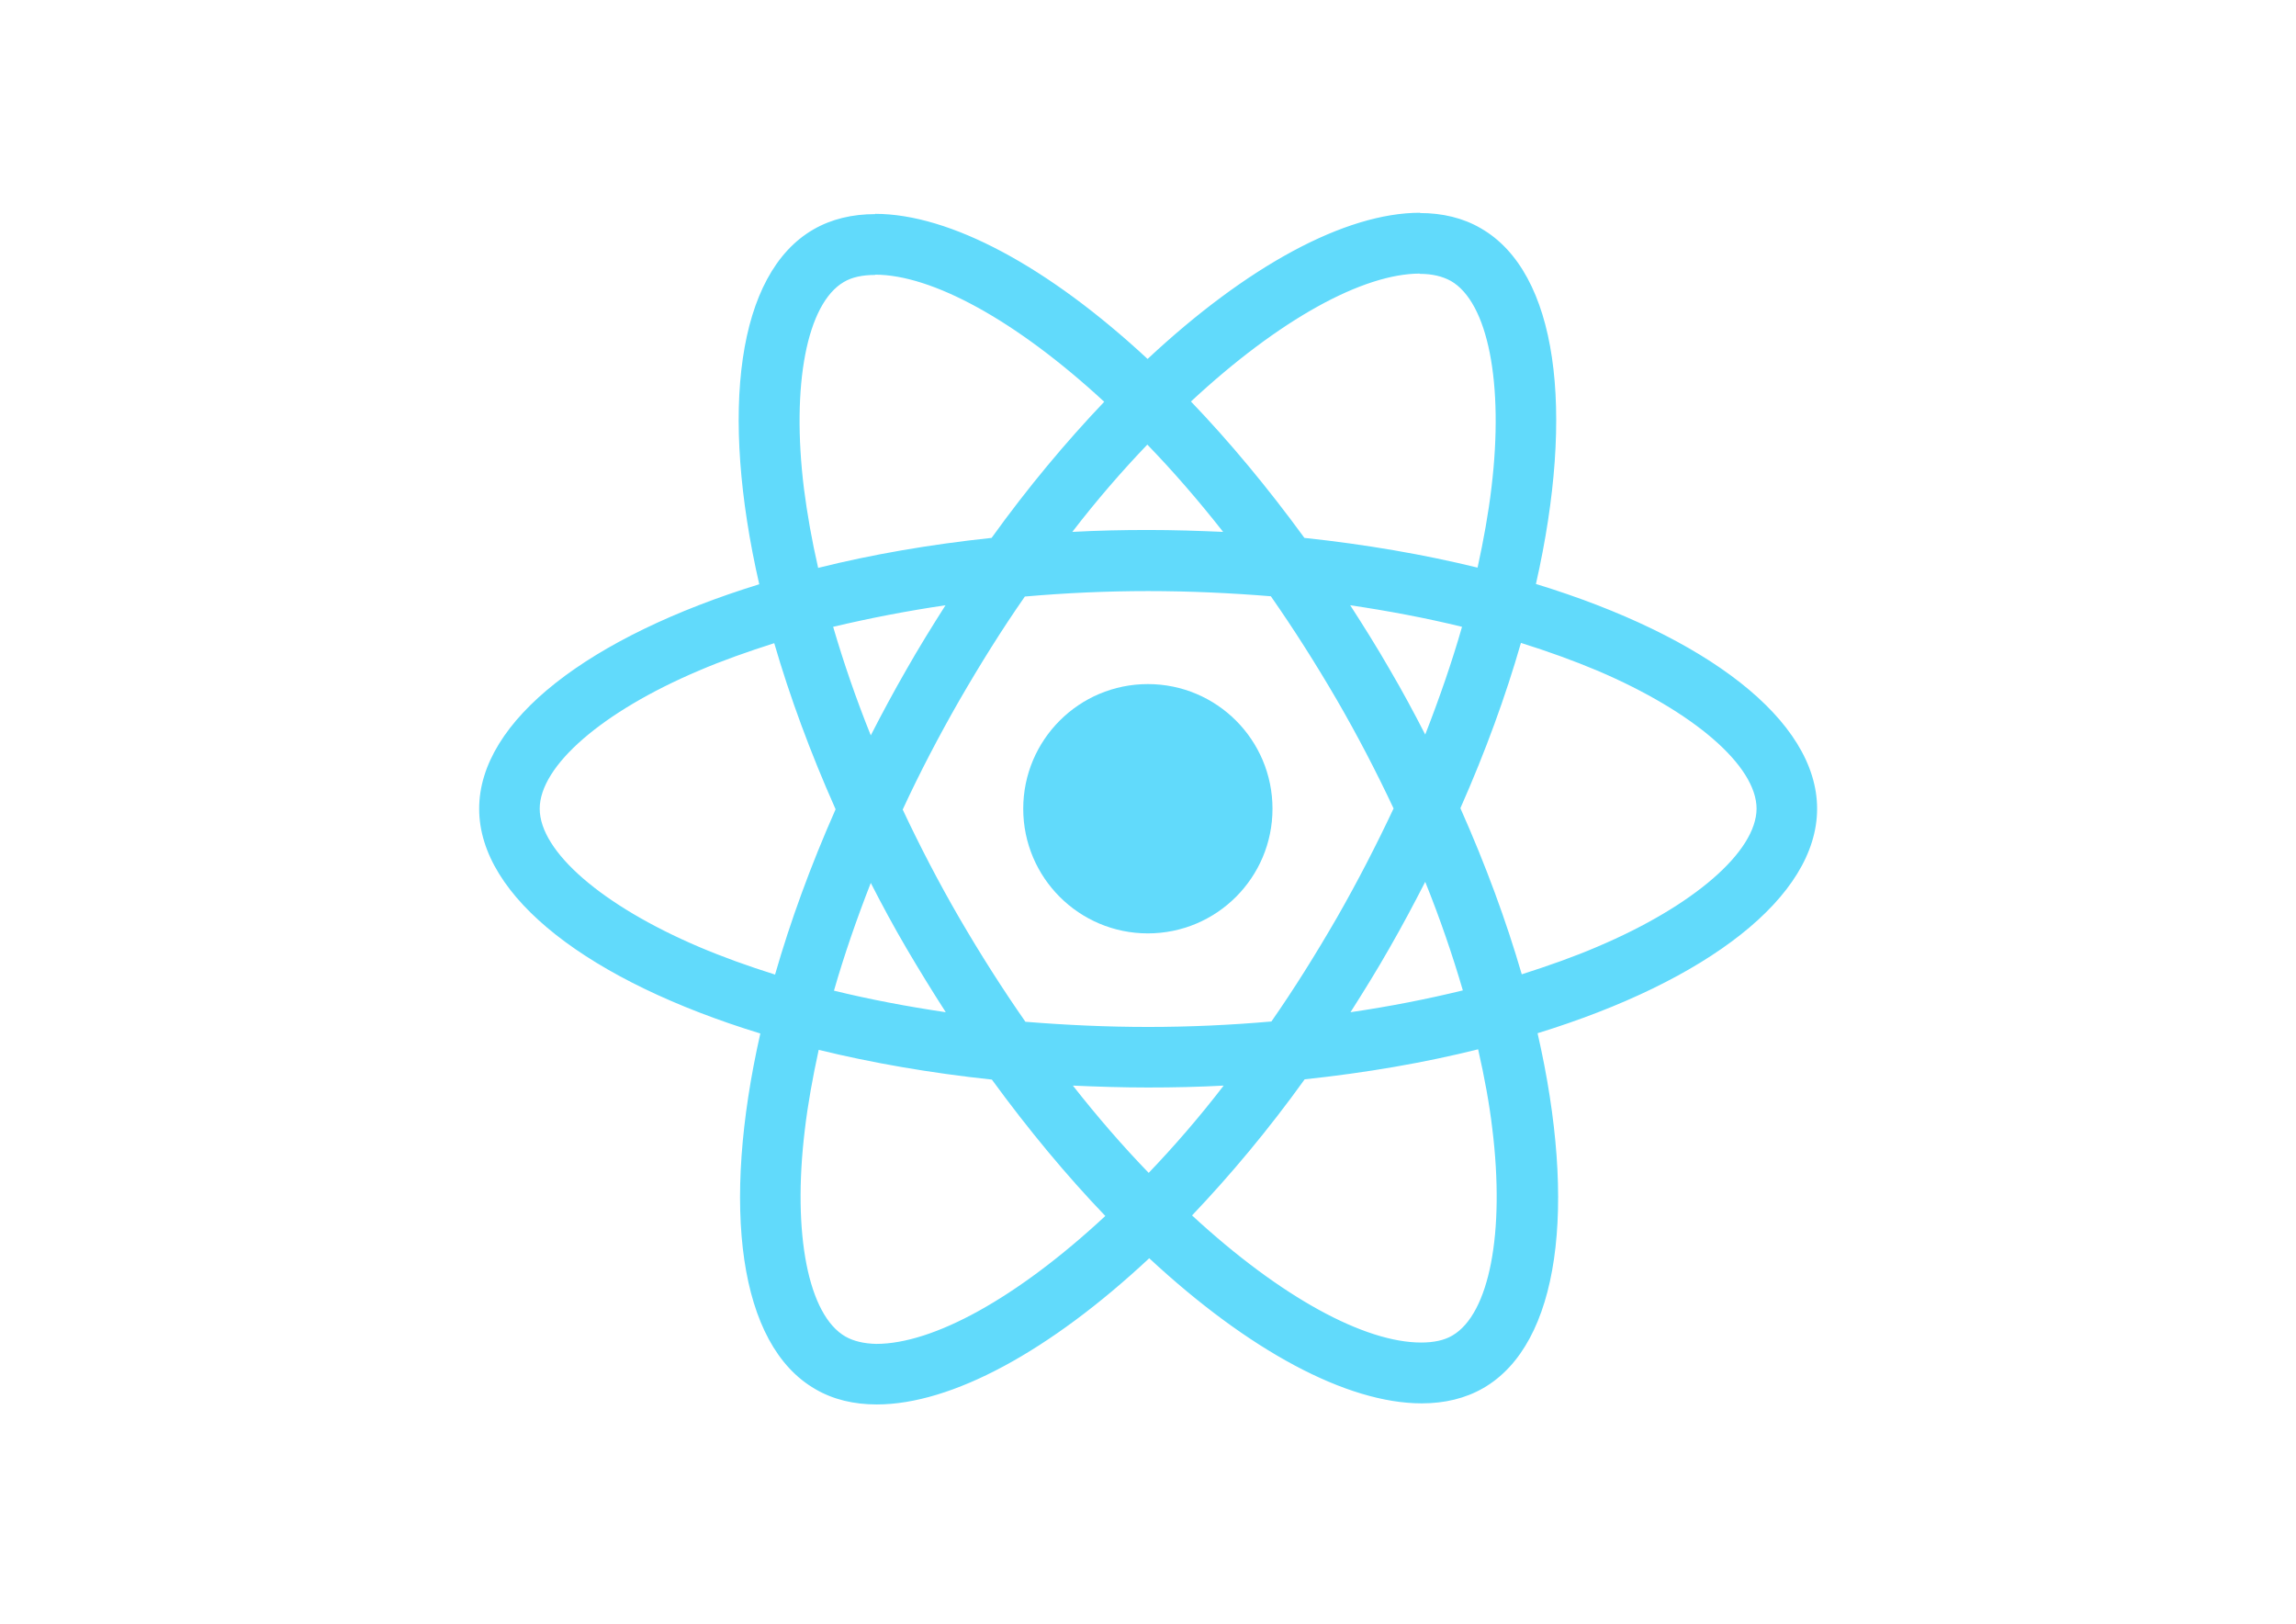
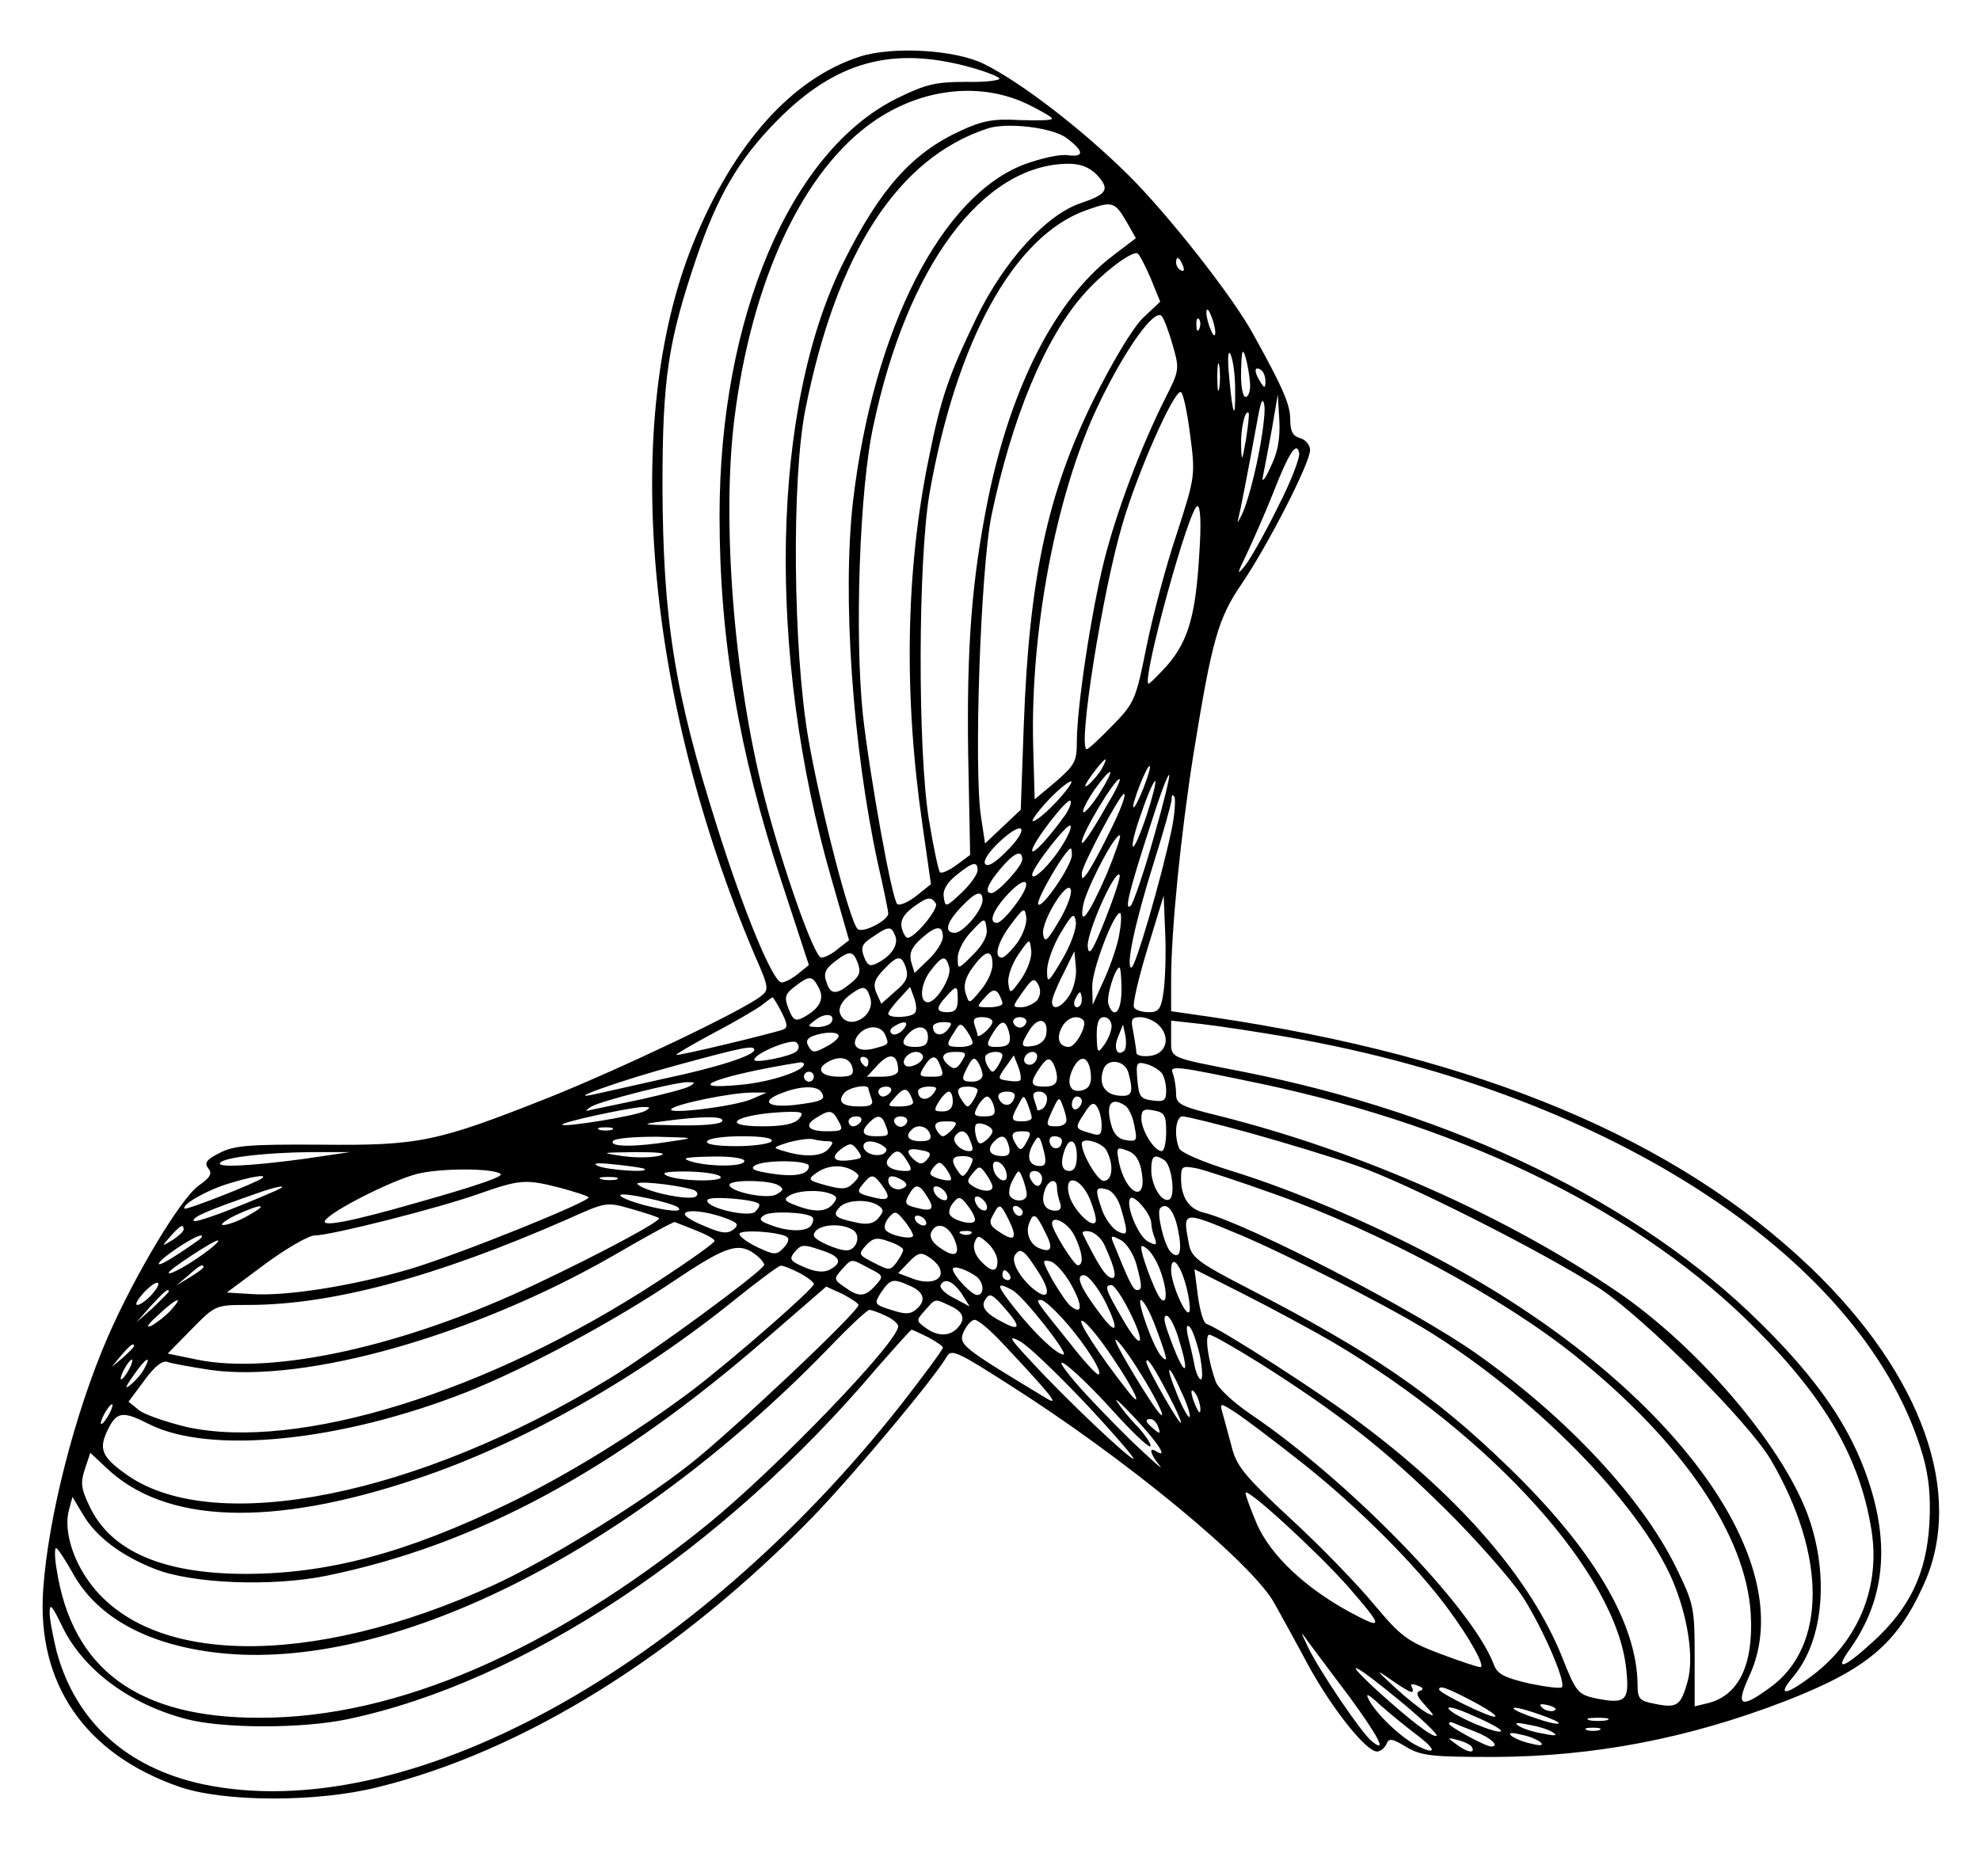
- <svg xmlns="http://www.w3.org/2000/svg" viewBox="0 0 841.9 595.3">
-   <g fill="#61DAFB">
-     <path d="M666.3 296.5c0-32.5-40.7-63.3-103.1-82.4 14.4-63.6 8-114.2-20.2-130.4-6.5-3.8-14.1-5.6-22.4-5.6v22.3c4.6 0 8.3.9 11.4 2.6 13.6 7.8 19.5 37.5 14.9 75.7-1.1 9.4-2.9 19.3-5.1 29.4-19.6-4.8-41-8.5-63.5-10.9-13.5-18.5-27.5-35.3-41.6-50 32.6-30.3 63.2-46.9 84-46.9V78c-27.5 0-63.5 19.6-99.9 53.6-36.4-33.8-72.4-53.2-99.9-53.2v22.3c20.7 0 51.4 16.5 84 46.6-14 14.7-28 31.4-41.3 49.9-22.6 2.4-44 6.1-63.6 11-2.3-10-4-19.7-5.2-29-4.7-38.2 1.1-67.9 14.6-75.8 3-1.8 6.9-2.6 11.5-2.6V78.5c-8.4 0-16 1.8-22.6 5.6-28.1 16.2-34.4 66.7-19.9 130.1-62.2 19.2-102.7 49.9-102.7 82.3 0 32.5 40.7 63.3 103.1 82.4-14.4 63.6-8 114.2 20.2 130.4 6.5 3.8 14.1 5.6 22.5 5.6 27.5 0 63.5-19.6 99.9-53.6 36.4 33.8 72.4 53.2 99.9 53.2 8.4 0 16-1.8 22.6-5.6 28.1-16.2 34.4-66.7 19.9-130.1 62-19.1 102.5-49.9 102.5-82.3zm-130.2-66.7c-3.7 12.9-8.3 26.2-13.5 39.5-4.1-8-8.4-16-13.1-24-4.6-8-9.5-15.8-14.4-23.4 14.2 2.1 27.9 4.7 41 7.9zm-45.8 106.5c-7.8 13.5-15.8 26.3-24.1 38.2-14.9 1.3-30 2-45.2 2-15.1 0-30.2-.7-45-1.9-8.3-11.9-16.4-24.6-24.2-38-7.6-13.1-14.5-26.4-20.8-39.8 6.2-13.4 13.2-26.8 20.7-39.9 7.8-13.5 15.8-26.3 24.1-38.2 14.9-1.3 30-2 45.2-2 15.1 0 30.2.7 45 1.9 8.3 11.9 16.4 24.6 24.2 38 7.6 13.1 14.5 26.4 20.8 39.8-6.3 13.4-13.2 26.8-20.7 39.9zm32.3-13c5.4 13.4 10 26.8 13.8 39.8-13.1 3.2-26.9 5.9-41.2 8 4.9-7.7 9.8-15.6 14.4-23.7 4.6-8 8.9-16.1 13-24.1zM421.2 430c-9.3-9.6-18.6-20.3-27.8-32 9 .4 18.2.7 27.5.7 9.4 0 18.7-.2 27.8-.7-9 11.7-18.3 22.4-27.5 32zm-74.4-58.9c-14.2-2.1-27.9-4.7-41-7.9 3.7-12.9 8.3-26.2 13.5-39.5 4.1 8 8.4 16 13.1 24 4.7 8 9.5 15.8 14.4 23.4zM420.7 163c9.3 9.6 18.6 20.3 27.8 32-9-.4-18.2-.7-27.5-.7-9.4 0-18.7.2-27.8.7 9-11.7 18.3-22.4 27.5-32zm-74 58.9c-4.9 7.7-9.8 15.6-14.4 23.7-4.6 8-8.9 16-13 24-5.4-13.4-10-26.8-13.8-39.8 13.1-3.1 26.9-5.8 41.2-7.9zm-90.5 125.2c-35.4-15.1-58.3-34.9-58.3-50.6 0-15.7 22.9-35.6 58.3-50.6 8.6-3.7 18-7 27.7-10.1 5.7 19.6 13.2 40 22.5 60.9-9.2 20.8-16.6 41.1-22.2 60.6-9.9-3.1-19.3-6.5-28-10.2zM310 490c-13.6-7.8-19.5-37.5-14.9-75.7 1.1-9.4 2.9-19.3 5.1-29.4 19.6 4.8 41 8.5 63.5 10.9 13.5 18.5 27.5 35.3 41.6 50-32.6 30.3-63.2 46.9-84 46.9-4.5-.1-8.3-1-11.3-2.7zm237.2-76.2c4.7 38.2-1.1 67.9-14.6 75.8-3 1.8-6.9 2.6-11.5 2.6-20.7 0-51.4-16.5-84-46.6 14-14.7 28-31.4 41.3-49.9 22.6-2.4 44-6.1 63.6-11 2.3 10.1 4.1 19.8 5.2 29.1zm38.5-66.7c-8.6 3.7-18 7-27.7 10.1-5.7-19.6-13.2-40-22.5-60.9 9.2-20.8 16.6-41.1 22.2-60.6 9.9 3.1 19.3 6.5 28.1 10.2 35.4 15.1 58.3 34.9 58.3 50.6-.1 15.7-23 35.6-58.4 50.6zM320.8 78.4z" />
-     <circle cx="420.9" cy="296.5" r="45.7" />
-     <path d="M520.5 78.1z" />
+ <svg xmlns="http://www.w3.org/2000/svg" version="1.0" width="399pt" height="378pt" viewBox="0 0 399 378" preserveAspectRatio="xMidYMid meet">
+   <g transform="translate(0,378) scale(0.1,-0.1)" fill="#000000" stroke="none">
+     <path d="M1733 3666 c-137 -44 -255 -176 -336 -376 -145 -357 -97 -914 123 -1433 30 -68 30 -72 13 -85 -40 -31 -287 -148 -427 -204 -227 -90 -261 -97 -461 -95 -145 1 -175 -2 -203 -17 -26 -13 -31 -20 -22 -31 8 -10 4 -18 -19 -34 -37 -26 -130 -182 -184 -306 -66 -152 -120 -363 -130 -509 -13 -189 84 -331 274 -397 89 -31 276 -32 400 -1 296 73 607 267 880 548 86 90 243 278 267 320 9 16 23 9 126 -57 235 -149 489 -359 534 -440 15 -27 47 -85 71 -130 48 -86 114 -169 136 -169 7 0 15 7 19 15 4 12 11 12 40 -6 31 -18 51 -20 178 -20 200 1 389 37 584 112 165 64 226 115 280 234 84 183 -2 424 -227 640 -272 260 -666 425 -1206 505 l-83 12 0 62 c0 100 19 291 45 456 37 228 49 273 97 343 53 78 138 244 138 270 0 10 -9 21 -20 24 -15 4 -20 14 -20 38 0 30 -16 66 -76 174 -42 76 -172 241 -251 319 -94 93 -217 187 -290 223 -58 29 -184 36 -250 15z m224 -22 c29 -8 54 -18 57 -22 2 -4 -28 -8 -67 -7 -62 0 -82 -5 -139 -33 -215 -106 -358 -442 -358 -842 0 -246 38 -473 125 -737 l55 -168 -21 -17 c-12 -10 -27 -18 -34 -18 -17 0 -75 139 -130 314 -86 271 -109 418 -110 686 0 217 11 291 69 462 42 123 85 197 161 274 119 121 234 152 392 108z m116 -75 c26 -13 47 -25 47 -28 0 -4 -29 -4 -65 -3 -52 3 -75 -1 -118 -21 -99 -45 -163 -117 -237 -265 -146 -293 -156 -788 -24 -1245 l35 -122 -22 -17 c-11 -10 -27 -18 -34 -18 -14 0 -78 181 -115 325 -61 237 -86 555 -60 762 35 279 138 499 280 598 98 68 217 81 313 34z m76 -67 c35 -26 37 -39 4 -35 -16 3 -55 -6 -88 -18 -168 -63 -305 -332 -346 -679 -22 -191 -1 -494 50 -730 12 -52 21 -97 21 -101 0 -14 -52 -41 -62 -31 -16 16 -75 245 -99 383 -31 179 -34 524 -6 664 63 317 187 507 367 566 39 13 131 2 159 -19z m61 -74 c27 -29 22 -39 -31 -57 -70 -23 -155 -116 -211 -231 -56 -116 -72 -161 -97 -287 -46 -224 -50 -476 -12 -736 l17 -119 -30 -24 c-17 -13 -34 -20 -38 -16 -11 11 -55 257 -69 380 -17 161 -7 457 21 584 68 322 220 526 392 528 26 0 43 -7 58 -22z m59 -93 l20 -35 -46 -35 c-116 -88 -206 -265 -252 -491 -33 -164 -43 -298 -40 -513 l4 -204 -27 -20 c-15 -11 -30 -18 -34 -15 -3 4 -13 51 -22 105 -23 141 -22 522 1 658 54 308 170 519 315 571 53 19 58 18 81 -21z m49 -114 l20 -49 -35 -33 c-21 -21 -60 -86 -99 -164 -93 -189 -130 -359 -141 -658 l-6 -169 -36 -34 -36 -34 -8 53 c-15 95 -1 500 21 608 41 197 108 358 186 446 36 41 90 83 107 83 4 0 15 -22 27 -49z m66 23 c3 -8 2 -12 -4 -9 -6 3 -10 10 -10 16 0 14 7 11 14 -7z m65 -134 c0 -9 -4 -8 -9 5 -5 11 -9 27 -9 35 0 9 4 8 9 -5 5 -11 9 -27 9 -35z m-86 -25 c14 -49 14 -51 -15 -108 -50 -100 -98 -228 -123 -327 -26 -104 -55 -295 -55 -365 0 -39 -4 -47 -42 -80 l-43 -36 -3 108 c-6 231 46 508 131 686 53 111 113 196 128 180 4 -4 14 -30 22 -58z m54 33 c-3 -8 -6 -5 -6 6 -1 11 2 17 5 13 3 -3 4 -12 1 -19z m72 -122 c1 -67 -5 -55 -12 24 -4 40 -2 57 3 45 5 -11 9 -42 9 -69z m30 12 c1 -16 -3 -28 -9 -28 -6 0 -10 24 -9 53 1 41 3 47 9 27 4 -14 8 -37 9 -52z m-62 -10 c-2 -13 -4 -3 -4 22 0 25 2 35 4 23 2 -13 2 -33 0 -45z m93 14 c0 -15 -2 -15 -10 -2 -13 20 -13 33 0 25 6 -3 10 -14 10 -23z m-152 -106 c11 -84 11 -85 -27 -203 -22 -65 -49 -168 -61 -228 -21 -105 -24 -112 -68 -157 -26 -27 -49 -48 -52 -48 -19 0 32 320 72 454 30 103 102 266 117 266 5 0 13 -38 19 -84z m137 -48 c-9 -45 -23 -95 -31 -112 -8 -17 -12 -23 -9 -13 4 15 19 91 41 212 6 30 9 34 12 17 2 -13 -4 -60 -13 -104z m25 -20 c-11 -25 -18 -32 -15 -18 3 14 11 57 18 95 l12 70 3 -52 c2 -37 -3 -65 -18 -95z m-49 57 c-8 -46 -9 -47 -10 -13 -1 34 8 73 15 66 2 -2 -1 -26 -5 -53z m64 -137 c-25 -51 -55 -104 -66 -118 -17 -21 -17 -18 4 25 13 28 37 82 52 120 32 82 48 107 53 82 2 -9 -17 -59 -43 -109z m-158 -90 c-7 -126 -22 -179 -64 -228 -20 -22 -37 -39 -39 -38 -12 13 83 358 99 358 6 0 8 -33 4 -92z m-196 -436 c-5 -10 -18 -25 -27 -33 -11 -9 -9 -2 6 19 26 35 36 42 21 14z m83 -41 c-9 -23 -18 -40 -20 -38 -2 2 4 22 13 45 9 23 18 40 20 38 2 -2 -4 -22 -13 -45z m-89 -11 c-15 -23 -29 -39 -32 -37 -3 3 8 24 23 46 37 51 43 45 9 -9z m109 -91 c-19 -68 -40 -128 -45 -134 -14 -13 -5 25 38 158 19 60 36 107 39 105 2 -3 -12 -60 -32 -129z m-199 71 c-21 -22 -41 -37 -44 -35 -2 3 13 23 34 45 21 22 41 37 44 35 2 -3 -13 -23 -34 -45z m109 3 c-35 -62 -54 -89 -54 -80 0 17 66 127 76 127 3 0 -6 -21 -22 -47z m76 -28 c-12 -36 -24 -64 -27 -61 -3 3 5 35 18 70 12 36 25 64 27 62 2 -3 -6 -35 -18 -71z m-50 21 c-10 -28 -54 -114 -69 -136 -10 -13 -11 -13 -11 0 0 15 77 160 85 160 3 0 0 -11 -5 -24z m101 -48 c-20 -96 -73 -278 -81 -278 -12 0 7 90 44 208 20 63 36 121 37 130 0 11 2 12 6 5 2 -7 0 -37 -6 -65z m-214 30 c-32 -45 -67 -83 -67 -72 0 15 71 107 77 100 3 -3 -2 -16 -10 -28z m-120 -75 c-23 -23 -37 -31 -42 -24 -4 7 9 26 32 47 48 44 58 24 10 -23z m114 14 c-23 -38 -61 -75 -61 -60 0 14 71 105 77 99 3 -3 -4 -20 -16 -39z m89 -59 c-37 -85 -56 -109 -47 -61 7 34 66 147 74 139 2 -2 -10 -37 -27 -78z m-70 39 c0 -22 -63 -113 -68 -99 -3 11 56 112 66 112 1 0 2 -6 2 -13z m-100 -9 c0 -14 -50 -68 -62 -68 -15 0 -8 18 18 49 27 32 44 40 44 19z m-90 -22 c0 -8 -15 -29 -32 -45 -32 -30 -33 -30 -36 -10 -3 14 6 30 25 45 33 27 43 29 43 10z m258 -97 c-26 -66 -34 -78 -36 -57 -3 26 54 155 64 145 3 -3 -10 -42 -28 -88z m-183 26 c-14 -19 -30 -35 -36 -35 -18 0 -8 26 23 59 40 42 50 24 13 -24z m88 -33 c-23 -39 -28 -43 -31 -25 -4 27 51 115 56 89 2 -9 -9 -38 -25 -64z m-153 44 c0 -20 -39 -66 -56 -66 -22 0 -17 21 13 52 29 31 43 35 43 14z m-94 -7 c6 -10 -42 -69 -57 -69 -4 0 -9 9 -12 20 -3 14 3 26 21 40 31 23 38 24 48 9z m459 -176 c-5 -37 -10 -43 -30 -43 -13 0 -27 4 -30 10 -3 5 9 58 27 117 l33 108 3 -75 c2 -41 0 -94 -3 -117z m-295 97 c-12 -16 -26 -30 -31 -30 -17 0 -9 31 19 68 25 33 27 34 30 14 2 -12 -6 -35 -18 -52z m91 -33 c-29 -49 -31 -50 -31 -23 0 16 12 50 27 75 24 40 28 43 31 23 2 -12 -10 -46 -27 -75z m115 53 c-3 -22 -17 -63 -30 -92 l-24 -53 -1 36 c-1 33 43 149 56 149 3 0 3 -18 -1 -40z m-295 -44 c-31 -31 -31 -31 -31 -6 0 13 12 37 28 53 26 28 27 28 30 6 3 -14 -7 -33 -27 -53z m-157 38 c7 -18 -7 -40 -36 -55 -15 -8 -20 -5 -27 13 -7 19 -4 26 18 40 32 22 37 22 45 2z m96 -2 c0 -10 -13 -31 -29 -46 l-28 -27 -7 23 c-4 17 1 29 20 46 30 27 44 28 44 4z m158 -85 c-22 -31 -23 -31 -26 -9 -2 13 7 39 20 58 23 33 23 34 26 9 2 -14 -7 -39 -20 -58z m-329 31 c6 -17 3 -26 -15 -40 -29 -24 -41 -23 -49 4 -6 16 -1 26 16 39 31 24 38 24 48 -3z m271 -2 c0 -14 -11 -37 -24 -52 -23 -28 -23 -28 -30 -6 -5 15 -1 32 14 52 26 36 40 38 40 6z m155 -62 c-16 -25 -35 -32 -35 -13 0 7 10 32 23 57 l22 45 3 -32 c2 -18 -4 -43 -13 -57z m-329 54 c5 -17 0 -28 -22 -46 l-28 -25 -10 22 c-7 17 -4 27 14 46 29 31 37 31 46 3z m87 2 c5 -19 -26 -70 -43 -70 -18 0 -15 36 4 62 25 33 32 34 39 8z m347 -45 c0 -44 -15 -60 -26 -30 -6 14 13 75 22 75 2 0 4 -20 4 -45z m-610 4 c12 -22 2 -42 -32 -60 -15 -8 -20 -5 -29 18 -9 23 -7 30 13 45 30 23 35 22 48 -3z m440 -25 c-7 -7 -21 -14 -32 -14 -19 0 -18 1 3 31 19 27 23 29 31 15 6 -11 5 -22 -2 -32z m-336 4 c10 -38 -47 -67 -61 -31 -4 10 2 23 16 35 30 23 37 23 45 -4z m90 -29 c-6 -10 -54 -12 -54 -2 0 4 10 17 22 30 l22 24 8 -22 c4 -11 6 -25 2 -30z m86 26 c0 -18 -5 -25 -20 -25 -24 0 -25 8 -3 32 21 23 23 23 23 -7z m90 -7 c0 -5 -12 -8 -27 -8 -26 0 -26 0 -8 20 14 16 20 17 27 8 4 -7 8 -16 8 -20z m160 7 c0 -8 -4 -15 -10 -15 -5 0 -7 7 -4 15 4 8 8 15 10 15 2 0 4 -7 4 -15z m-605 -25 c12 -24 13 -31 3 -35 -22 -8 -213 -54 -215 -51 -2 1 32 21 75 44 42 22 86 48 97 56 11 9 21 16 22 16 1 0 10 -14 18 -30z m100 -21 c-4 -5 -16 -9 -28 -9 -21 1 -21 1 -3 15 20 15 41 11 31 -6z m325 2 c0 -5 -7 -14 -15 -21 -8 -7 -15 -10 -15 -7 0 3 -3 12 -6 21 -4 12 0 16 15 16 12 0 21 -4 21 -9z m68 -2 c-2 -6 -8 -10 -13 -10 -5 0 -11 4 -13 10 -2 6 4 11 13 11 9 0 15 -5 13 -11z m40 -25 c-2 -11 -13 -20 -26 -22 -26 -4 -27 1 -6 34 18 27 38 19 32 -12z m75 30 c9 -9 -15 -54 -29 -54 -20 0 -26 18 -14 40 10 19 31 26 43 14z m57 -12 c0 -10 -7 -27 -15 -38 -13 -18 -14 -17 -15 19 0 26 4 37 15 37 8 0 15 -8 15 -18z m95 2 c25 -25 15 -58 -17 -62 -16 -2 -28 1 -28 6 0 5 -3 24 -6 41 -6 27 -4 31 14 31 11 0 28 -7 37 -16z m-515 -9 c-7 -8 -17 -12 -22 -9 -6 4 -5 10 3 15 22 14 33 10 19 -6z m90 0 c-12 -15 -30 -12 -30 6 0 5 10 9 21 9 18 0 19 -2 9 -15z m50 -27 c0 -4 -11 -8 -25 -8 -29 0 -30 3 -12 30 11 19 13 19 25 3 6 -9 12 -20 12 -25z m73 23 c6 -24 0 -31 -25 -31 -21 0 -22 4 -6 30 16 25 24 25 31 1z m567 -12 c653 -115 1162 -452 1275 -843 12 -42 16 -82 13 -137 -6 -100 -39 -170 -115 -239 -59 -54 -78 -59 -44 -12 68 97 80 207 36 338 -36 108 -102 204 -219 319 -244 241 -613 420 -1041 505 -153 30 -145 26 -145 67 l0 36 63 -7 c34 -4 114 -16 177 -27z m-816 5 c8 -20 8 -19 -26 -28 -31 -7 -45 8 -28 29 17 20 46 19 54 -1z m86 -4 c0 -15 -7 -20 -25 -20 -27 0 -32 9 -13 28 18 18 38 14 38 -8z m396 -27 c-14 -14 -23 4 -13 27 l10 25 5 -23 c2 -13 1 -26 -2 -29z m-576 29 c0 -5 -12 -15 -26 -22 -22 -12 -27 -12 -34 0 -7 11 -4 17 8 22 24 9 52 9 52 0z m-85 -31 c-11 -10 -85 -25 -85 -17 0 13 76 44 85 35 6 -6 6 -12 0 -18z m-85 3 c0 -11 -73 -35 -182 -58 -62 -14 -124 -28 -138 -31 -72 -16 55 29 167 59 132 36 153 40 153 30z m290 -41 c0 -8 -13 -13 -32 -13 l-31 0 23 25 c24 25 39 20 40 -12z m50 27 c0 -12 -28 -25 -36 -17 -9 9 6 27 22 27 8 0 14 -5 14 -10z m78 -9 c-9 -15 -15 -17 -25 -9 -20 16 -15 28 12 28 22 0 24 -2 13 -19z m82 12 c0 -5 -5 -15 -10 -23 -9 -13 -11 -13 -19 0 -5 8 -7 18 -5 22 6 10 34 11 34 1z m70 -1 c0 -13 -12 -22 -22 -16 -10 6 -1 24 13 24 5 0 9 -4 9 -8z m-372 -25 c3 -13 -3 -17 -27 -17 -36 0 -48 15 -24 29 25 15 47 9 51 -12z m32 13 c0 -5 -2 -10 -4 -10 -3 0 -8 5 -11 10 -3 6 -1 10 4 10 6 0 11 -4 11 -10z m144 -6 c9 -23 8 -24 -19 -24 -23 0 -24 2 -13 20 15 24 24 25 32 4z m86 -21 c0 -7 -9 -13 -20 -13 -23 0 -24 4 -9 32 9 17 13 18 20 7 5 -8 9 -20 9 -26z m76 -10 c-2 -3 -14 -3 -25 -1 -21 3 -21 4 -5 27 l17 24 9 -23 c5 -13 6 -25 4 -27z m74 5 c0 -13 -8 -18 -25 -18 -29 0 -31 7 -9 39 13 18 18 20 25 10 5 -8 9 -22 9 -31z m68 9 c2 -18 -2 -29 -13 -33 -26 -10 -38 9 -24 40 15 32 33 29 37 -7z m-578 18 c0 -13 -65 -35 -124 -41 -131 -13 -47 19 117 45 4 0 7 -1 7 -4z m654 -17 c11 -42 7 -49 -21 -46 -28 3 -40 25 -29 54 9 22 43 17 50 -8z m68 -2 c4 -6 8 -21 8 -34 0 -20 -4 -23 -27 -20 -25 3 -28 8 -31 41 -3 36 -2 38 20 32 13 -4 26 -13 30 -19z m203 -21 c417 -89 764 -261 995 -495 140 -141 208 -260 231 -402 19 -115 -25 -224 -119 -295 -54 -41 -72 -42 -39 -3 63 74 74 211 28 332 -54 140 -220 334 -381 444 -226 154 -517 283 -803 355 -78 19 -87 24 -87 44 0 13 -3 31 -6 40 -8 19 -1 18 181 -20z m-905 15 c0 -5 -4 -10 -10 -10 -5 0 -10 5 -10 10 0 6 5 10 10 10 6 0 10 -4 10 -10z m-250 -19 c-8 -5 -51 -16 -95 -26 -44 -9 -89 -19 -100 -21 -17 -4 -18 -4 -3 6 19 11 163 48 193 49 16 0 17 -1 5 -8z m265 -12 c10 -15 3 -19 -54 -26 -56 -6 -70 8 -23 25 37 14 69 14 77 1z m95 7 c0 -2 3 -11 6 -20 5 -12 -1 -16 -23 -16 -36 0 -46 9 -32 27 10 12 49 19 49 9z m45 -6 c-3 -5 -10 -10 -16 -10 -5 0 -9 5 -9 10 0 6 7 10 16 10 8 0 12 -4 9 -10z m45 -22 c0 -5 -12 -8 -27 -8 -26 0 -26 0 -8 20 14 16 20 17 27 8 4 -7 8 -16 8 -20z m40 17 c-12 -15 -30 -12 -30 6 0 5 10 9 21 9 18 0 19 -2 9 -15z m90 8 c0 -5 -5 -15 -10 -23 -9 -13 -11 -13 -20 0 -15 22 -12 30 10 30 11 0 20 -3 20 -7z m-455 -18 c-34 -15 -174 -32 -162 -20 9 10 121 33 162 33 l30 0 -30 -13z m405 -5 c0 -13 -7 -20 -20 -20 -18 0 -19 2 -8 20 7 11 16 20 20 20 5 0 8 -9 8 -20z m123 5 c-6 -17 -25 -15 -31 3 -2 7 5 12 17 12 14 0 19 -5 14 -15z m67 1 c0 -8 -4 -18 -10 -21 -5 -3 -10 -4 -10 -1 0 2 -3 11 -6 20 -4 11 -1 16 10 16 9 0 16 -6 16 -14z m-107 -16 c4 -16 0 -20 -19 -20 -22 0 -23 3 -14 20 6 11 15 20 19 20 5 0 11 -9 14 -20z m76 -22 c1 -5 -8 -8 -19 -8 -23 0 -24 4 -8 33 11 21 11 21 19 2 4 -11 8 -23 8 -27z m70 -5 c1 -7 -8 -13 -19 -13 -23 0 -24 1 -8 35 11 24 13 25 19 8 4 -10 8 -24 8 -30z m31 38 c0 -6 -4 -13 -10 -16 -5 -3 -10 1 -10 9 0 9 5 16 10 16 6 0 10 -4 10 -9z m40 -49 c0 -20 -4 -22 -22 -16 -32 9 -33 10 -13 40 13 21 19 24 26 13 5 -8 9 -24 9 -37z m47 40 c7 -4 16 -23 19 -41 6 -30 5 -32 -16 -29 -16 2 -26 12 -31 32 -11 41 0 56 28 38z m-967 -11 c-18 -10 -161 -33 -167 -28 -4 5 131 34 162 36 16 0 17 -1 5 -8z m1050 -42 c0 -22 -4 -39 -9 -39 -15 0 -41 42 -41 66 0 17 5 20 25 16 22 -4 25 -10 25 -43z m-740 26 c-9 -10 -31 -15 -73 -15 -93 0 -52 25 47 29 33 1 37 -1 26 -14z m80 -5 c10 -18 8 -20 -25 -20 -38 0 -46 13 -17 29 24 15 30 14 42 -9z m-235 0 c-3 -6 -42 -9 -88 -8 -75 1 -78 2 -32 8 80 11 127 11 120 0z m280 0 c-3 -5 -10 -10 -16 -10 -5 0 -9 5 -9 10 0 6 7 10 16 10 8 0 12 -4 9 -10z m49 -6 c9 -23 8 -24 -19 -24 -27 0 -32 9 -13 28 16 16 25 15 32 -4z m44 5 c-2 -6 -8 -10 -13 -10 -5 0 -11 4 -13 10 -2 6 4 11 13 11 9 0 15 -5 13 -11z m693 -23 c68 -19 164 -48 212 -65 100 -34 384 -178 491 -248 90 -60 301 -270 345 -346 112 -192 112 -376 -2 -458 -60 -44 -70 -38 -42 23 108 232 -162 594 -625 840 -135 72 -292 139 -418 178 -58 18 -103 37 -106 46 -11 28 -6 64 7 64 8 0 69 -15 138 -34z m-601 9 c-7 -8 -16 -15 -20 -15 -4 0 -10 7 -14 15 -4 11 2 15 21 15 21 0 24 -2 13 -15z m80 -5 c0 -4 -6 -13 -14 -19 -11 -9 -15 -7 -19 8 -3 11 -3 22 0 25 7 6 33 -4 33 -14z m-767 3 c-7 -2 -19 -2 -25 0 -7 3 -2 5 12 5 14 0 19 -2 13 -5z m641 -8 c4 -11 -1 -15 -19 -15 -24 0 -32 10 -18 23 11 12 31 8 37 -8z m80 -11 c8 -20 8 -24 -1 -24 -17 0 -35 19 -29 29 10 16 23 14 30 -5z m115 -5 c-9 -17 -13 -19 -20 -8 -14 22 -11 29 11 29 18 0 19 -3 9 -21z m-714 1 c-73 -12 -127 -12 -120 0 3 6 43 9 88 9 78 -2 79 -2 32 -9z m200 0 c-3 -5 -35 -10 -71 -10 -41 0 -63 4 -59 10 3 6 35 10 71 10 41 0 63 -4 59 -10z m112 0 c13 0 13 -3 3 -15 -13 -16 -48 -18 -90 -5 -24 7 -24 7 10 18 19 5 41 8 48 6 8 -2 21 -4 29 -4z m366 -10 c4 -14 0 -20 -12 -20 -25 0 -33 11 -20 27 16 18 26 16 32 -7z m71 -12 c5 -21 3 -28 -8 -28 -22 0 -28 17 -16 41 13 24 15 23 24 -13z m36 23 c0 -17 -18 -21 -24 -6 -3 9 0 15 9 15 8 0 15 -4 15 -9z m-425 -39 c-35 -5 -43 5 -19 23 17 12 21 12 32 -3 11 -15 10 -17 -13 -20z m64 29 c9 -6 10 -10 2 -16 -15 -8 -41 1 -41 15 0 12 20 13 39 1z m391 -21 c0 -20 -5 -30 -15 -30 -16 0 -19 17 -9 44 10 26 24 18 24 -14z m60 11 c15 -29 12 -61 -6 -61 -12 0 -44 54 -44 75 0 14 41 3 50 -14z m-361 -17 c-9 -11 -15 -11 -25 -3 -21 18 -17 27 11 21 20 -3 23 -7 14 -18z m432 -28 c10 -62 -32 -43 -46 21 -6 31 -5 32 17 24 16 -6 25 -19 29 -45z m-1691 28 c-106 -14 -177 -18 -166 -7 11 11 93 20 181 21 l80 0 -95 -14z m720 7 c-14 -4 -47 -5 -75 -1 -47 7 -45 7 25 8 48 0 66 -2 50 -7z m498 -11 c10 -16 10 -20 -2 -20 -31 0 -47 12 -35 26 15 19 22 18 37 -6z m-328 0 c0 -12 -74 -12 -110 0 -18 6 -7 8 43 9 38 1 67 -3 67 -9z m460 3 c0 -5 -5 -15 -10 -23 -9 -13 -11 -13 -20 0 -15 22 -12 30 10 30 11 0 20 -3 20 -7z m386 -1 c15 -9 23 -71 11 -79 -15 -9 -37 27 -37 59 0 29 6 33 26 20z m-1047 -18 c9 -8 -75 -2 -94 6 -13 6 -1 7 35 3 30 -3 57 -7 59 -9z m331 6 c0 -17 -27 -23 -77 -15 -33 5 -42 9 -32 16 19 12 109 11 109 -1z m286 -28 c-3 -2 -14 -1 -26 3 -17 6 -19 9 -9 22 11 13 14 13 26 -3 7 -10 11 -19 9 -22z m112 14 c3 -12 -1 -17 -10 -14 -7 3 -15 13 -16 22 -3 12 1 17 10 14 7 -3 15 -13 16 -22z m-1019 -2 c6 -5 -45 -23 -169 -58 -129 -37 -193 -50 -185 -36 12 19 132 80 185 94 47 12 154 12 169 0z m711 6 c13 -8 13 -11 0 -24 -13 -13 -22 -14 -55 -5 -37 10 -38 12 -20 25 22 16 53 18 75 4z m280 -32 c0 -11 -21 -10 -39 1 -13 8 -13 12 -1 26 13 16 15 16 27 -1 7 -10 13 -21 13 -26z m567 -14 c212 -75 460 -208 608 -327 216 -174 343 -360 353 -519 6 -103 -24 -166 -88 -181 l-25 -6 0 102 c0 97 -2 105 -37 177 -69 141 -220 303 -403 432 -123 87 -461 262 -549 284 -30 7 -46 31 -46 69 0 25 2 26 33 20 17 -4 87 -27 154 -51z m-1117 36 c19 -12 -76 -12 -105 0 -14 6 -5 9 35 9 30 0 62 -4 70 -9z m619 -37 c1 -15 -25 -17 -34 -3 -3 5 -1 20 6 32 12 22 12 22 20 3 4 -11 8 -26 8 -32z m31 32 c0 -8 -4 -15 -9 -15 -5 0 -11 7 -15 15 -3 9 0 15 9 15 8 0 15 -7 15 -15z m-1571 1 c-10 -9 -153 -65 -157 -62 -7 8 46 38 90 51 42 13 76 19 67 11z m714 -3 c-7 -2 -21 -2 -30 0 -10 3 -4 5 12 5 17 0 24 -2 18 -5z m533 -10 c20 -27 17 -34 -13 -27 -37 9 -38 11 -23 29 16 19 20 19 36 -2z m43 8 c9 -6 10 -11 2 -15 -13 -8 -31 1 -31 15 0 11 11 11 29 0z m-690 -15 c29 -8 55 -16 57 -19 7 -7 -263 -116 -361 -145 -116 -34 -249 -55 -319 -50 l-49 3 78 58 c42 31 87 57 99 57 32 0 250 55 331 84 83 29 94 30 164 12z m265 -3 c11 -3 14 -9 9 -14 -10 -10 -100 8 -118 24 -10 8 68 1 109 -10z m175 8 c11 -7 10 -10 -4 -18 -18 -11 -95 5 -95 19 0 11 82 10 99 -1z m561 -5 c0 -8 3 -21 6 -30 4 -10 1 -16 -9 -16 -21 0 -30 16 -22 40 7 23 25 27 25 6z m66 -22 c8 -20 14 -40 12 -46 -6 -16 -47 25 -54 55 -10 42 23 35 42 -9z m-1641 16 c-87 -38 -165 -67 -165 -60 0 8 25 19 125 54 44 16 72 20 40 6z m1313 -11 c17 -26 11 -32 -22 -23 -21 5 -24 9 -15 25 13 24 21 24 37 -2z m40 2 c3 -8 -1 -12 -9 -9 -7 2 -15 10 -17 17 -3 8 1 12 9 9 7 -2 15 -10 17 -17z m352 -30 c14 -49 13 -53 -9 -42 -10 6 -24 25 -30 42 -15 43 -14 48 9 42 12 -3 24 -19 30 -42z m-893 5 c10 -10 -23 -7 -72 6 -25 7 -45 15 -45 19 0 8 107 -15 117 -25z m307 28 c13 -5 14 -9 5 -20 -14 -17 -38 -18 -76 -3 -22 8 -24 12 -13 19 17 11 61 13 84 4z m-145 -20 c3 -3 0 -9 -7 -16 -13 -13 -105 9 -96 24 5 8 93 1 103 -8z m435 -35 c-5 -9 -43 1 -50 13 -3 5 0 16 7 24 11 14 15 13 30 -7 10 -13 16 -27 13 -30z m24 33 c6 -18 -15 -14 -22 4 -4 10 -1 14 6 12 6 -2 14 -10 16 -16z m332 -37 c0 -7 3 -21 7 -30 5 -15 3 -16 -14 -7 -20 11 -46 76 -35 87 8 8 42 -33 42 -50z m-992 10 c6 -5 -117 -71 -248 -133 -263 -125 -530 -184 -684 -152 l-58 12 48 49 c48 49 49 49 114 49 170 0 380 57 644 173 78 35 78 35 130 20 28 -8 52 -16 54 -18z m441 26 c12 -8 13 -12 1 -26 -9 -11 -22 -14 -44 -9 -43 9 -49 14 -35 30 13 16 57 18 78 5z m-1269 -21 c-19 -11 -42 -19 -50 -19 -8 0 3 9 25 20 52 24 70 24 25 -1z m1533 -9 c18 -37 12 -45 -19 -24 -19 12 -22 19 -13 34 13 25 15 24 32 -10z m28 16 c-1 -12 -15 -9 -19 4 -3 6 1 10 8 8 6 -3 11 -8 11 -12z m313 -36 c9 -43 3 -62 -15 -44 -13 13 -29 80 -21 88 13 13 28 -4 36 -44z m-915 25 c28 -10 31 -14 19 -24 -12 -9 -24 -8 -56 6 -23 9 -42 20 -42 25 0 10 40 7 79 -7z m178 1 c3 -3 2 -10 -2 -16 -8 -14 -46 -14 -82 0 -22 8 -25 12 -13 20 14 9 86 6 97 -4z m203 -37 c0 -10 -49 0 -56 12 -3 5 0 16 7 24 12 14 15 14 31 -6 10 -12 18 -26 18 -30z m25 30 c3 -5 2 -10 -4 -10 -5 0 -13 5 -16 10 -3 6 -2 10 4 10 5 0 13 -4 16 -10z m240 -21 c18 -34 15 -45 -10 -35 -19 7 -29 31 -21 51 8 22 14 19 31 -16z m390 -6 c89 -37 288 -138 374 -190 216 -131 433 -350 501 -507 31 -73 44 -156 31 -204 -14 -50 -21 -55 -66 -46 -31 6 -35 10 -35 38 -1 125 -90 275 -262 441 -150 145 -272 229 -524 359 -99 51 -113 62 -118 88 -13 68 -14 68 99 21z m-1092 7 c20 -8 37 -17 37 -21 0 -4 -51 -40 -112 -80 -345 -226 -729 -344 -952 -295 -41 10 -85 25 -96 34 l-21 17 32 43 c21 29 37 41 47 37 8 -3 47 -10 86 -16 193 -27 533 70 813 231 65 38 120 68 123 67 3 -1 22 -9 43 -17z m762 -10 c16 -32 20 -60 7 -60 -8 0 -52 71 -52 84 0 18 32 2 45 -24z m-1795 12 c0 -4 -10 -13 -22 -21 -23 -14 -23 -14 -4 8 20 22 26 25 26 13z m1349 -1 c17 -11 7 -41 -13 -41 -19 0 -66 21 -66 30 0 21 52 28 79 11z m203 -16 c15 -33 4 -42 -26 -21 -16 10 -23 22 -20 31 9 23 33 18 46 -10z m-335 1 c4 -4 0 -13 -9 -22 -13 -14 -19 -13 -51 2 -21 10 -37 22 -37 27 0 10 87 4 97 -7z m370 8 c-3 -3 -12 -4 -19 -1 -8 3 -5 6 6 6 11 1 17 -2 13 -5z m269 -24 c22 -48 26 -70 12 -65 -12 5 -25 26 -56 88 -2 5 4 7 14 5 10 -2 24 -14 30 -28z m-1831 7 c-50 -35 -75 -49 -75 -44 0 9 72 57 85 57 5 0 1 -6 -10 -13z m1425 -16 c0 -4 -6 -15 -13 -25 -13 -17 -15 -17 -46 -1 -31 16 -32 17 -16 35 14 15 22 17 46 8 16 -5 29 -13 29 -17z m190 -23 c0 -23 -12 -23 -35 2 -10 11 -15 26 -11 36 6 15 8 15 26 -1 11 -10 20 -26 20 -37z m280 -6 c12 -45 12 -52 1 -52 -8 0 -17 20 -49 99 -4 11 -1 11 16 2 12 -6 26 -28 32 -49z m-1869 29 c-35 -27 -81 -53 -81 -46 0 6 90 65 99 65 4 0 -5 -9 -18 -19z m1106 -13 c7 -6 13 -14 13 -17 0 -11 -229 -179 -313 -230 -384 -235 -792 -317 -969 -195 -53 37 -60 53 -41 92 18 37 30 39 83 12 122 -62 386 -36 642 65 120 48 296 142 423 228 102 68 126 75 162 45z m132 11 c35 -12 39 -24 13 -38 -12 -6 -28 -5 -51 5 -28 12 -31 16 -21 29 15 18 18 18 59 4z m681 -45 c18 -53 7 -77 -13 -30 -10 22 -20 51 -24 65 -6 23 -4 24 10 13 9 -8 21 -29 27 -48z m-446 9 c9 -22 -18 -33 -52 -21 l-32 12 21 22 c18 19 25 21 40 11 10 -6 21 -17 23 -24z m198 -6 c29 -44 21 -62 -14 -31 -26 24 -40 52 -33 64 11 17 19 11 47 -33z m-341 7 c30 -15 30 -16 13 -35 -21 -23 -33 -24 -62 -3 -22 15 -22 17 -6 35 21 23 18 23 55 3z m407 -32 c24 -43 24 -64 -1 -44 -7 6 -23 30 -36 52 -21 39 -22 42 -5 38 10 -2 29 -23 42 -46z m232 -3 c6 -22 9 -46 7 -52 -6 -15 -37 55 -37 83 0 33 18 14 30 -31z m-1980 37 c0 -2 -12 -11 -27 -20 l-28 -17 24 20 c23 21 31 25 31 17z m1200 -11 c17 -9 30 -19 30 -23 0 -9 -161 -150 -245 -214 -113 -85 -250 -170 -370 -228 -206 -100 -365 -142 -530 -142 -165 0 -271 45 -314 135 -18 37 -19 49 -10 76 l11 33 32 -30 c118 -113 333 -121 627 -22 210 70 446 203 644 364 44 35 84 65 88 65 4 1 21 -6 37 -14z m358 -8 c15 -12 16 -37 1 -37 -11 0 -48 39 -49 52 0 9 29 -1 48 -15z m67 3 c3 -5 1 -10 -4 -10 -6 0 -11 5 -11 10 0 6 2 10 4 10 3 0 8 -4 11 -10z m651 -135 c323 -191 571 -467 591 -658 7 -65 0 -72 -61 -60 -36 8 -40 12 -68 83 -62 155 -202 319 -404 470 -83 63 -281 190 -313 202 -6 2 -13 27 -17 56 l-7 54 101 -51 c55 -28 135 -71 178 -96z m-460 84 c30 -60 26 -74 -9 -27 -41 54 -50 78 -33 78 9 0 27 -23 42 -51z m-1921 11 c-10 -11 -23 -20 -28 -20 -6 0 0 11 13 25 27 29 42 25 15 -5z m1530 18 c28 -13 32 -30 10 -48 -11 -9 -22 -9 -49 0 -35 11 -35 12 -20 36 19 27 23 28 59 12z m104 -17 l15 -24 -32 17 c-18 9 -30 21 -26 27 8 14 25 7 43 -20z m-209 -21 c0 -14 -260 -259 -341 -322 -103 -81 -290 -195 -395 -243 -371 -169 -702 -163 -820 15 -31 46 -45 101 -35 137 l7 26 21 -35 c26 -45 78 -84 145 -110 75 -30 236 -36 345 -14 303 62 581 212 888 479 l120 104 33 -15 c17 -9 32 -19 32 -22z m310 30 c22 -12 115 -130 103 -130 -13 0 -58 42 -98 93 -38 48 -39 55 -5 37z m235 -41 c36 -71 26 -85 -13 -17 -35 60 -37 68 -22 68 5 0 21 -23 35 -51z m-1935 38 c0 -2 -15 -16 -32 -33 l-33 -29 29 33 c28 30 36 37 36 29z m1685 -34 c33 -37 31 -47 -4 -28 -34 17 -45 31 -36 45 9 15 14 13 40 -17z m-1681 -4 c-10 -11 -28 -25 -39 -31 -12 -5 -7 3 13 21 37 35 55 42 26 10z m1571 9 c27 -12 32 -27 13 -46 -16 -16 -40 -15 -63 2 -19 14 -19 15 -1 35 22 25 19 24 51 9z m232 -32 c43 -49 78 -106 66 -106 -4 0 -30 28 -57 63 -71 88 -70 87 -58 87 6 0 28 -20 49 -44z m182 -11 c23 -62 26 -74 12 -59 -16 15 -51 114 -42 114 5 0 19 -25 30 -55z m-544 23 c14 -6 25 -16 25 -21 0 -32 -248 -289 -385 -400 -316 -255 -626 -389 -900 -389 -246 -1 -380 97 -411 300 -4 23 -4 42 -1 42 3 0 19 -24 35 -53 49 -87 150 -142 290 -158 347 -40 828 200 1227 609 43 45 82 82 87 82 4 0 19 -5 33 -12z m591 -49 c25 -81 9 -73 -21 12 -10 27 -11 39 -3 37 6 -2 17 -24 24 -49z m-356 -6 c96 -102 117 -128 90 -112 -174 105 -179 109 -168 135 6 13 16 24 22 24 7 0 32 -21 56 -47z m222 -29 c47 -69 65 -112 28 -64 -55 70 -102 142 -89 138 8 -2 35 -35 61 -74z m176 4 c5 -27 6 -48 2 -48 -4 0 -10 13 -13 29 -3 16 -9 42 -13 57 -4 20 -3 26 4 19 5 -5 14 -31 20 -57z m-548 37 c17 -9 30 -18 30 -21 0 -4 -37 -54 -82 -112 -423 -539 -1001 -854 -1409 -768 -154 33 -257 127 -295 268 -7 29 -14 64 -14 78 0 20 5 14 24 -25 41 -88 136 -160 253 -190 74 -19 232 -19 323 0 356 75 756 340 1067 708 37 42 68 77 70 77 2 0 17 -7 33 -15z m318 -134 c57 -61 100 -111 96 -111 -9 0 -136 120 -204 194 -46 49 -50 56 -25 43 17 -9 76 -66 133 -126z m350 82 c158 -100 253 -174 373 -293 64 -63 135 -144 158 -179 39 -61 85 -166 79 -181 -2 -4 -31 0 -66 7 -51 12 -65 19 -72 39 -44 115 -291 369 -490 504 -34 23 -65 52 -70 65 -15 41 -23 95 -13 95 6 0 51 -26 101 -57z m-246 -11 c33 -51 60 -105 46 -92 -15 14 -97 150 -90 150 4 0 24 -26 44 -58z m-2022 45 c0 -2 -10 -12 -22 -23 l-23 -19 19 23 c18 21 26 27 26 19z m-10 -47 c-6 -11 -13 -20 -16 -20 -2 0 0 9 6 20 6 11 13 20 16 20 2 0 0 -9 -6 -20z m31 2 c-5 -10 -18 -25 -28 -33 -12 -10 -11 -5 6 19 24 35 38 43 22 14z m1954 -88 c37 -41 70 -72 73 -69 3 3 -8 20 -24 38 -17 17 -36 41 -43 52 -7 11 10 -5 38 -35 47 -51 65 -80 41 -65 -16 10 -12 -6 7 -29 10 -12 -16 11 -56 49 -40 39 -91 92 -114 119 -67 79 -3 30 78 -60z m110 34 c14 -26 25 -51 25 -55 0 -11 -69 110 -70 122 0 13 15 -9 45 -67z m26 6 c12 -25 19 -48 16 -50 -2 -2 -14 18 -25 46 -26 63 -18 66 9 4z m38 -34 c0 -10 -3 -8 -9 5 -12 27 -12 43 0 25 5 -8 9 -22 9 -30z m-2199 -10 c-6 -11 -13 -20 -16 -20 -2 0 0 9 6 20 6 11 13 20 16 20 2 0 0 -9 -6 -20z m2405 -99 c111 -88 227 -204 292 -292 46 -62 77 -119 66 -119 -5 0 -41 12 -81 27 -66 25 -79 35 -132 98 -32 39 -107 117 -168 173 -97 90 -111 108 -121 150 -7 26 -15 56 -18 66 -5 19 -4 19 27 -1 17 -11 78 -57 135 -102z m-291 73 c5 -14 4 -15 -9 -4 -17 14 -19 20 -6 20 5 0 12 -7 15 -16z m382 -321 c73 -84 73 -89 4 -52 -90 49 -159 114 -187 177 -12 29 -23 57 -23 63 0 14 143 -117 206 -188z m2 -221 c60 -82 79 -118 46 -91 -21 17 -106 143 -128 189 -16 34 -16 34 1 10 10 -13 46 -62 81 -108z m102 -9 c44 -36 78 -69 75 -71 -6 -6 -55 32 -120 91 -75 69 -47 56 45 -20z m24 17 c4 0 4 4 1 10 -4 6 1 7 11 3 12 -4 14 -8 5 -11 -9 -3 -5 -12 11 -29 20 -22 20 -24 3 -15 -11 6 -40 29 -65 52 -37 34 -39 37 -9 16 20 -14 39 -26 43 -26z m126 -20 c30 -16 49 -29 42 -30 -14 0 -112 48 -112 55 0 9 15 4 70 -25z m-117 -65 c43 -32 43 -44 0 -22 -33 18 -80 63 -95 92 -7 14 -1 11 23 -11 19 -17 51 -43 72 -59z m172 6 c-7 -7 -92 29 -105 44 -7 8 14 3 49 -13 33 -14 58 -28 56 -31z m106 41 c-7 -2 -18 1 -23 6 -8 8 -4 9 13 5 13 -4 18 -8 10 -11z m-13 -13 c42 -16 22 -18 -23 -2 -25 8 -45 17 -45 20 0 4 25 -2 68 -18z m120 -6 c-10 -2 -26 -2 -35 0 -10 3 -2 5 17 5 19 0 27 -2 18 -5z m-265 -23 c31 -12 50 -30 32 -30 -11 0 -85 40 -85 46 0 3 3 4 8 2 4 -2 24 -10 45 -18z m157 -2 c10 -6 3 -7 -20 -2 -19 3 -42 10 -50 16 -10 6 -3 7 20 2 19 -3 42 -10 50 -16z m93 5 c-7 -2 -19 -2 -25 0 -7 3 -2 5 12 5 14 0 19 -2 13 -5z m-118 -25 c6 -6 -1 -7 -20 -2 -16 3 -34 11 -40 16 -6 6 1 7 20 2 17 -3 35 -11 40 -16z m-139 -9 c8 -14 -10 -11 -32 6 -18 13 -18 14 4 8 12 -3 25 -9 28 -14z" />
  </g>
</svg>
